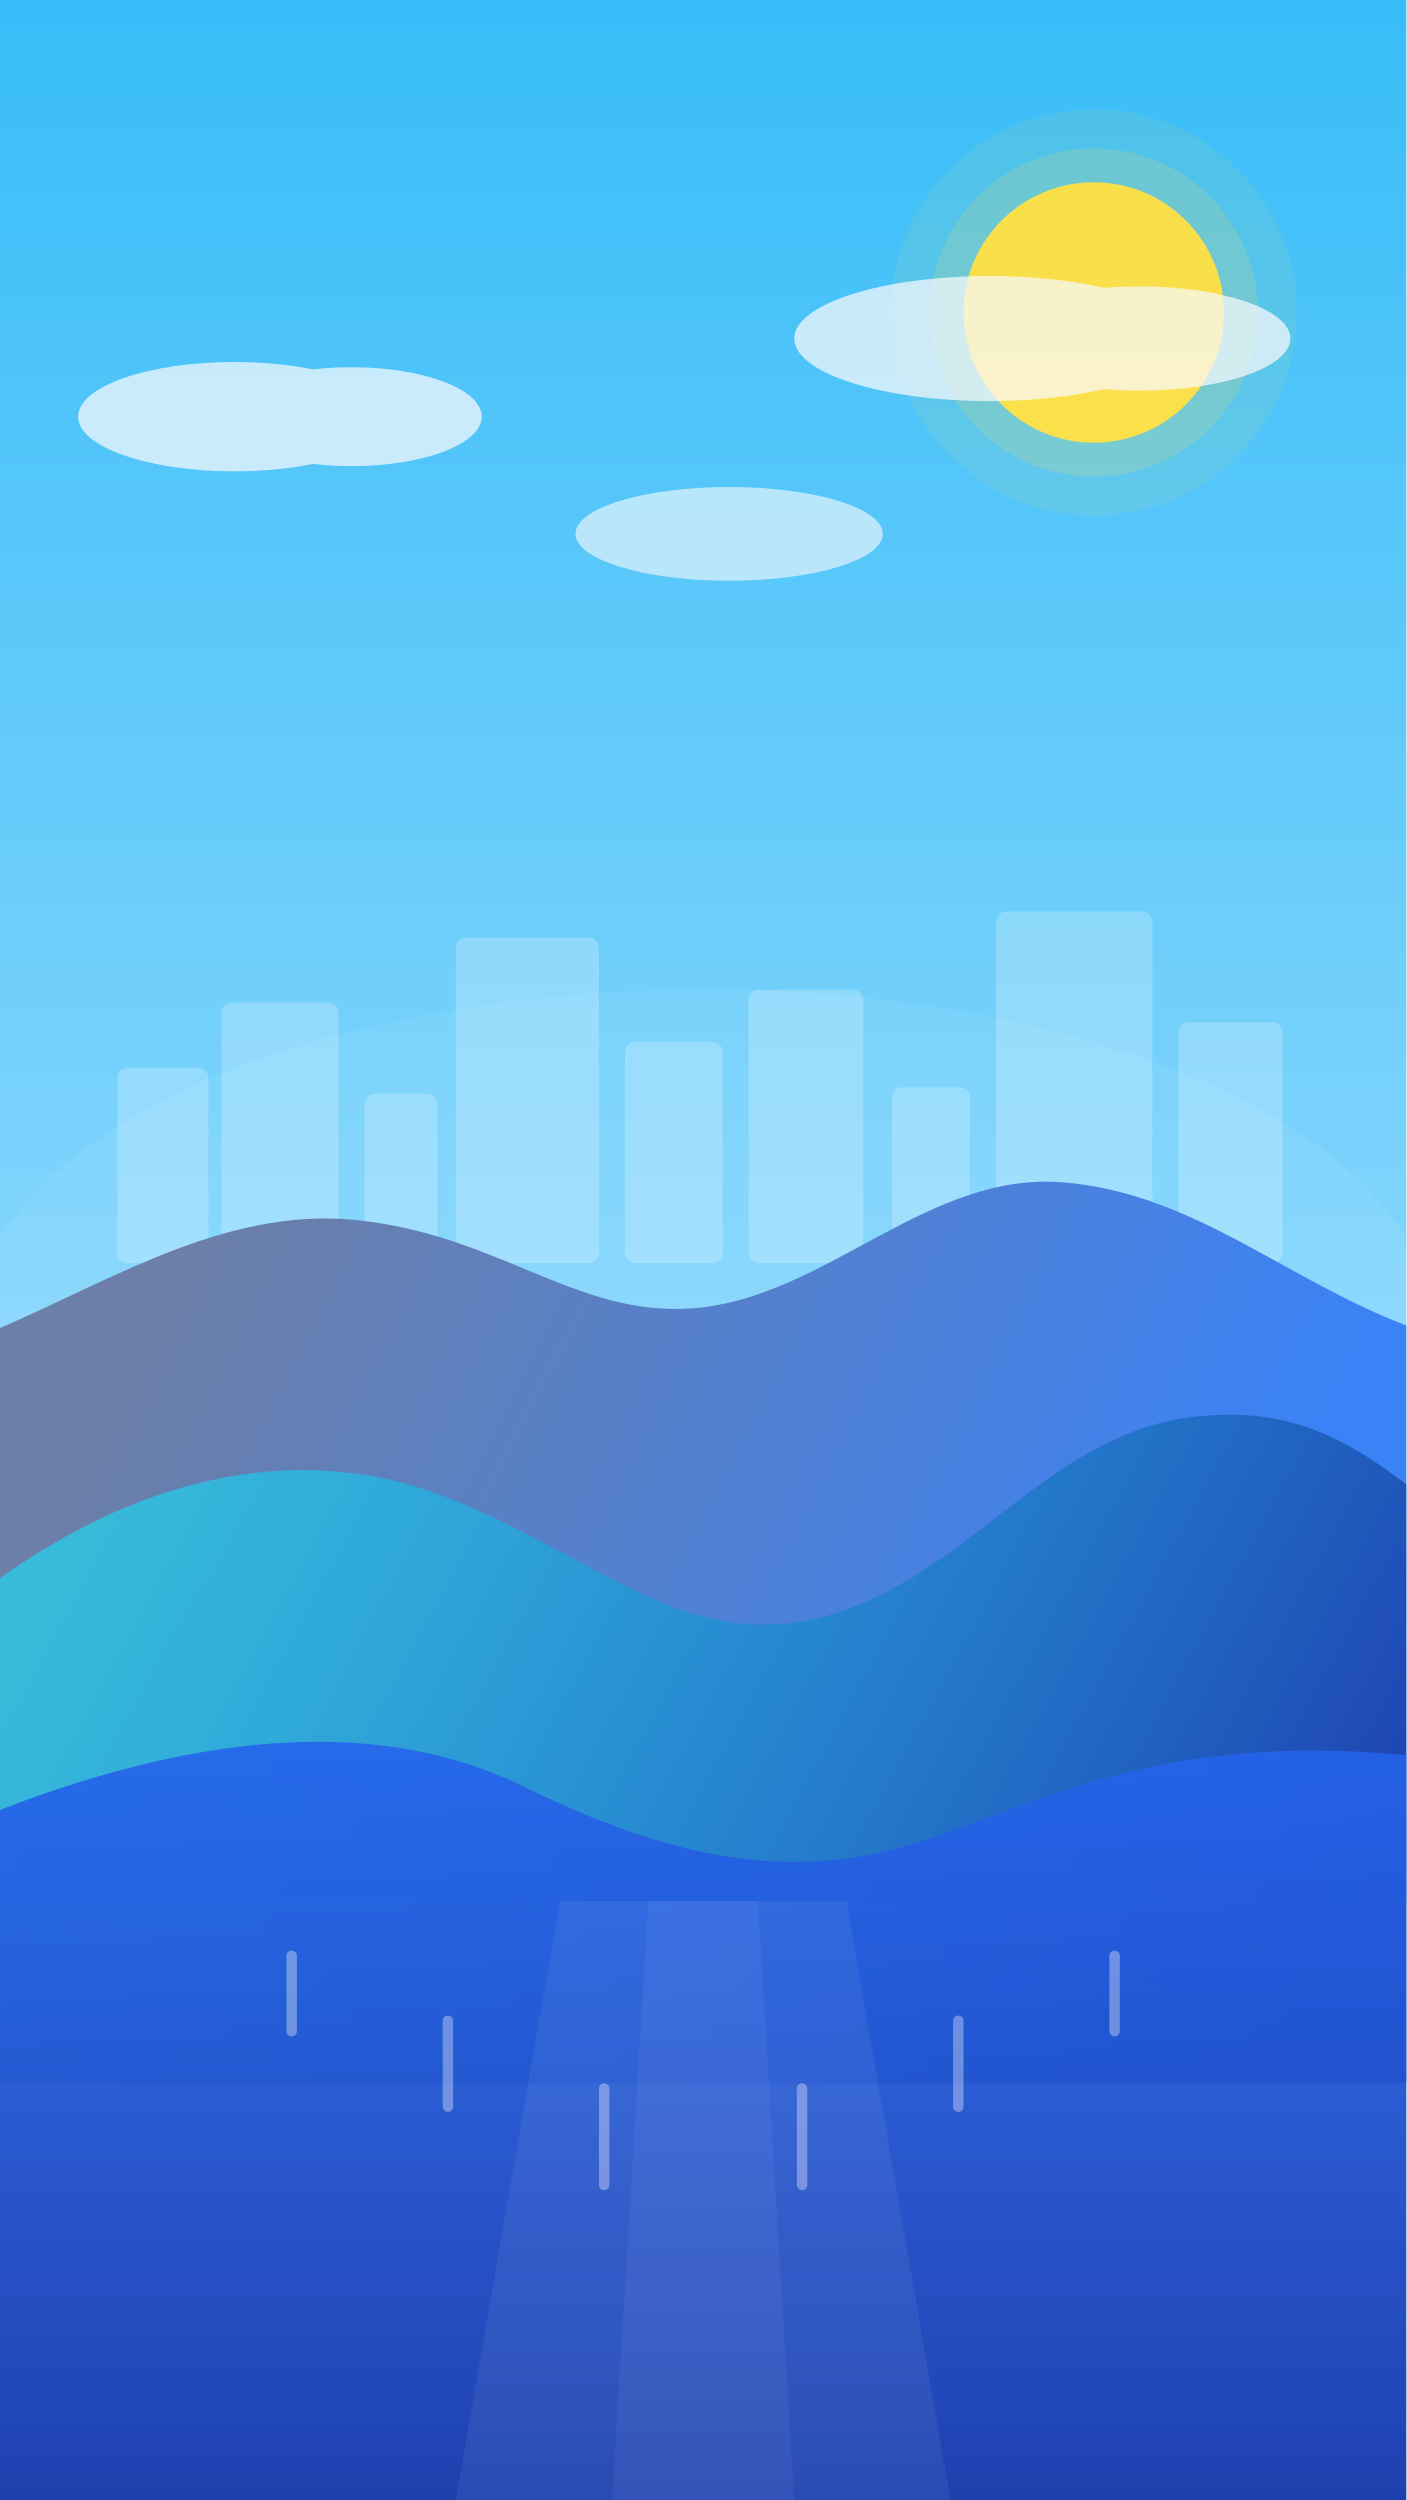
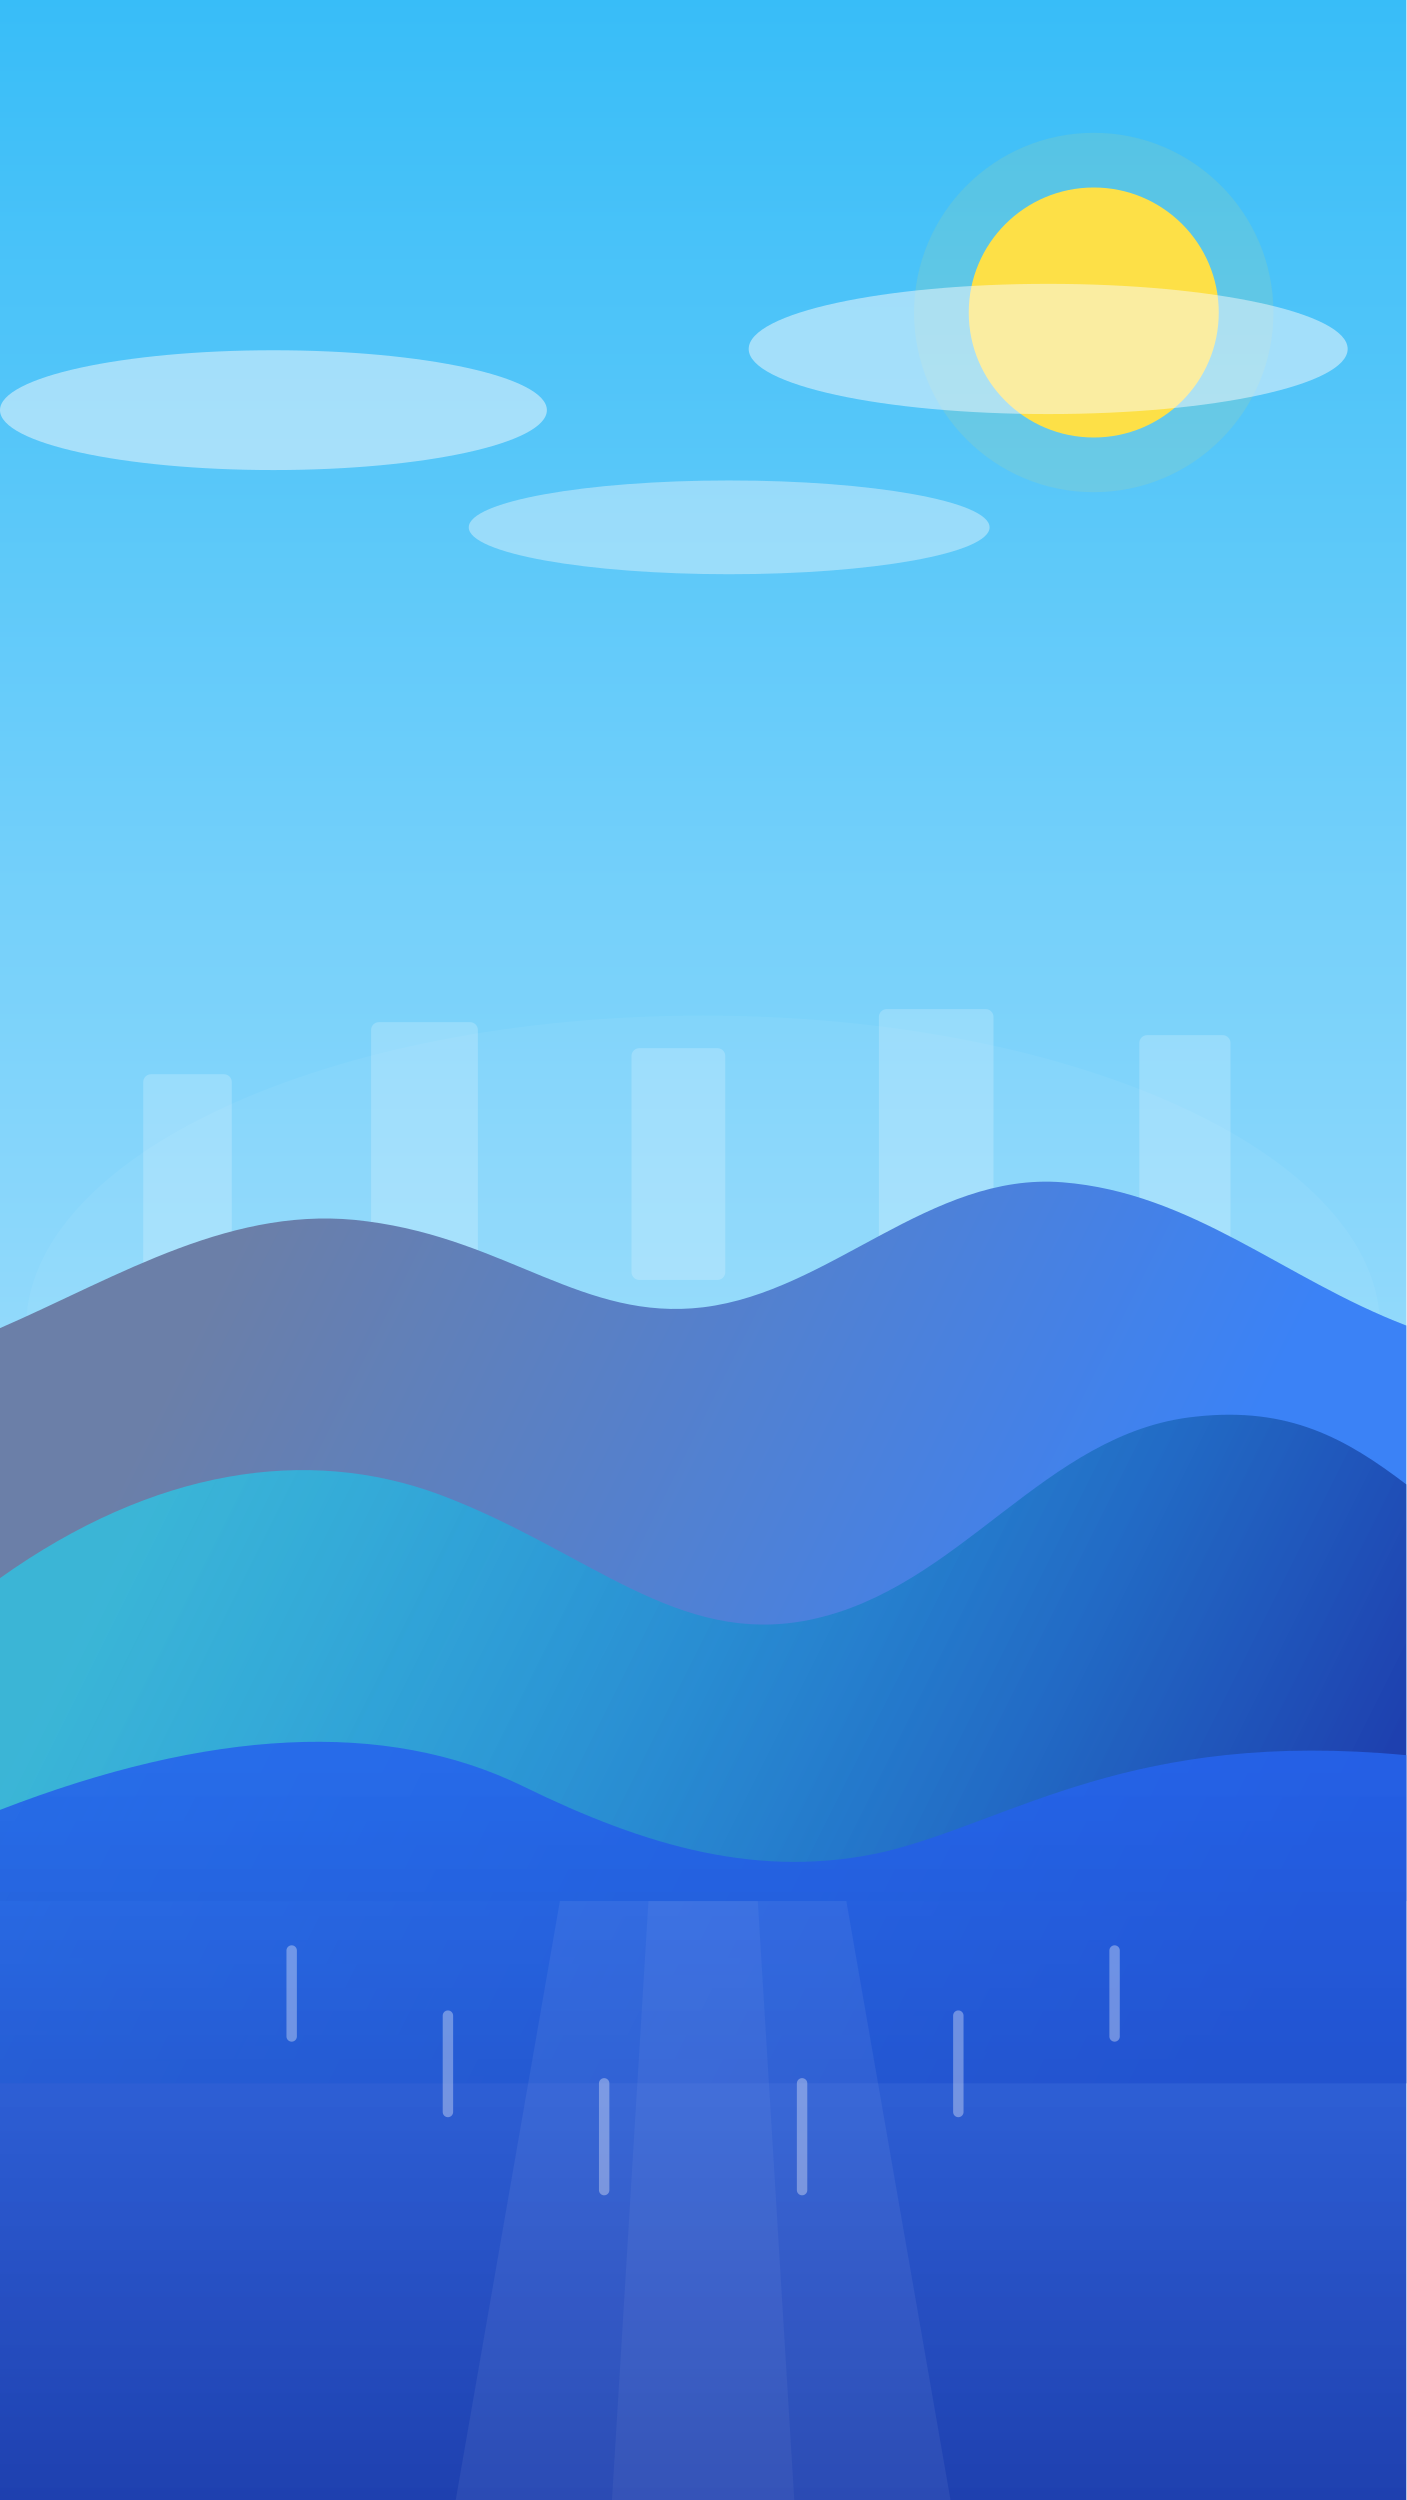
<svg xmlns="http://www.w3.org/2000/svg" width="1080" height="1920" viewBox="0 0 1080 1920" fill="none">
  <defs>
-     <linearGradient id="sky" x1="540" y1="0" x2="540" y2="1920" gradientUnits="userSpaceOnUse">
+     <linearGradient id="a" x1="540" y1="0" x2="540" y2="1920" gradientUnits="userSpaceOnUse">
      <stop stop-color="#38BDF8" />
-       <stop offset="0.48" stop-color="#7DD3FC" />
      <stop offset="1" stop-color="#E0F2FE" />
    </linearGradient>
-     <linearGradient id="groundGrad" x1="540" y1="1240" x2="540" y2="1920" gradientUnits="userSpaceOnUse">
-       <stop stop-color="#2563EB" />
-       <stop offset="1" stop-color="#1E40AF" />
-     </linearGradient>
-     <linearGradient id="hillFar" x1="180" y1="900" x2="920" y2="1280" gradientUnits="userSpaceOnUse">
+     <linearGradient id="b" x1="200" y1="920" x2="880" y2="1260" gradientUnits="userSpaceOnUse">
      <stop stop-color="#6B7FA8" />
      <stop offset="1" stop-color="#3B82F6" />
    </linearGradient>
-     <linearGradient id="hillNear" x1="100" y1="1120" x2="980" y2="1600" gradientUnits="userSpaceOnUse">
-       <stop stop-color="#22D3EE" stop-opacity="0.70" />
+     <linearGradient id="c" x1="120" y1="1140" x2="960" y2="1560" gradientUnits="userSpaceOnUse">
+       <stop stop-color="#22D3EE" stop-opacity="0.65" />
      <stop offset="1" stop-color="#1E40AF" />
    </linearGradient>
-     <linearGradient id="track" x1="540" y1="1350" x2="540" y2="1920" gradientUnits="userSpaceOnUse">
-       <stop stop-color="#2563EB" stop-opacity="0.9" />
+     <linearGradient id="d" x1="540" y1="1360" x2="540" y2="1920" gradientUnits="userSpaceOnUse">
+       <stop stop-color="#2563EB" stop-opacity="0.88" />
      <stop offset="1" stop-color="#1E40AF" />
    </linearGradient>
  </defs>
-   <rect width="1080" height="1920" fill="url(#sky)" />
-   <ellipse cx="540" cy="1020" rx="560" ry="260" fill="#FFFFFF" opacity="0.06" />
-   <g opacity="0.98">
-     <circle cx="840" cy="240" r="100" fill="#FDE047" />
-     <circle cx="840" cy="240" r="126" fill="#FDE047" opacity="0.16" />
-     <circle cx="840" cy="240" r="156" fill="#FDE047" opacity="0.08" />
+   <rect width="1080" height="1920" fill="url(#a)" />
+   <ellipse cx="540" cy="1020" rx="520" ry="240" fill="#FFF" opacity="0.05" />
+   <circle cx="840" cy="240" r="96" fill="#FDE047" />
+   <ellipse cx="840" cy="240" rx="138" ry="138" fill="#FDE047" opacity="0.11" />
+   <ellipse cx="210" cy="315" rx="210" ry="46" fill="#F8FAFC" opacity="0.5" />
+   <ellipse cx="805" cy="268" rx="230" ry="50" fill="#F8FAFC" opacity="0.5" />
+   <ellipse cx="560" cy="405" rx="200" ry="36" fill="#F8FAFC" opacity="0.4" />
+   <g opacity="0.2" fill="#FFF">
+     <rect x="110" y="825" width="68" height="158" rx="6" />
+     <rect x="285" y="785" width="82" height="198" rx="6" />
+     <rect x="485" y="805" width="72" height="178" rx="6" />
+     <rect x="675" y="775" width="88" height="208" rx="6" />
+     <rect x="875" y="795" width="70" height="182" rx="6" />
  </g>
-   <g opacity="0.72">
-     <ellipse cx="180" cy="320" rx="120" ry="42" fill="#F8FAFC" />
-     <ellipse cx="270" cy="320" rx="100" ry="38" fill="#F8FAFC" />
-     <ellipse cx="760" cy="260" rx="150" ry="48" fill="#F8FAFC" />
-     <ellipse cx="875" cy="260" rx="116" ry="40" fill="#F8FAFC" />
-     <ellipse cx="560" cy="410" rx="118" ry="36" fill="#F8FAFC" opacity="0.84" />
-   </g>
-   <g opacity="0.22">
-     <rect x="90" y="820" width="70" height="150" rx="8" fill="#FFFFFF" />
-     <rect x="170" y="770" width="90" height="200" rx="8" fill="#FFFFFF" />
-     <rect x="280" y="840" width="56" height="130" rx="8" fill="#FFFFFF" />
-     <rect x="350" y="720" width="110" height="250" rx="8" fill="#FFFFFF" />
-     <rect x="480" y="800" width="75" height="170" rx="8" fill="#FFFFFF" />
-     <rect x="575" y="760" width="88" height="210" rx="8" fill="#FFFFFF" />
-     <rect x="685" y="835" width="60" height="135" rx="8" fill="#FFFFFF" />
-     <rect x="765" y="700" width="120" height="270" rx="8" fill="#FFFFFF" />
-     <rect x="905" y="785" width="80" height="185" rx="8" fill="#FFFFFF" />
-   </g>
-   <path d="M0 1020C92 980 180 924 282 938C390 952 448 1015 540 1004C638 992 714 900 816 908C916 916 986 982 1080 1018V1460H0V1020Z" fill="url(#hillFar)" />
-   <path d="M0 1212C118 1128 236 1110 338 1148C452 1191 520 1265 622 1244C738 1220 802 1100 918 1088C990 1080 1034 1105 1080 1140V1600H0V1212Z" fill="url(#hillNear)" />
-   <path d="M0 1390C160 1328 296 1320 402 1372C496 1418 584 1444 680 1422C778 1398 870 1328 1080 1348V1920H0V1390Z" fill="url(#track)" />
+   <path d="M0 1020C92 980 180 924 282 938C390 952 448 1015 540 1004C638 992 714 900 816 908C916 916 986 982 1080 1018V1460H0V1020Z" fill="url(#b)" />
+   <path d="M0 1212C118 1128 236 1110 338 1148C452 1191 520 1265 622 1244C738 1220 802 1100 918 1088C990 1080 1034 1105 1080 1140V1600H0V1212Z" fill="url(#c)" />
+   <path d="M0 1390C160 1328 296 1320 402 1372C496 1418 584 1444 680 1422C778 1398 870 1328 1080 1348V1920H0V1390Z" fill="url(#d)" />
  <path d="M430 1460L350 1920H730L650 1460H430Z" fill="#F8FAFC" opacity="0.06" />
  <path d="M498 1460L470 1920H610L582 1460H498Z" fill="#F8FAFC" opacity="0.05" />
-   <g opacity="0.35">
-     <rect x="220" y="1498" width="8" height="66" rx="4" fill="#F8FAFC" />
-     <rect x="340" y="1548" width="8" height="74" rx="4" fill="#F8FAFC" />
-     <rect x="460" y="1600" width="8" height="82" rx="4" fill="#F8FAFC" />
-     <rect x="612" y="1600" width="8" height="82" rx="4" fill="#F8FAFC" />
-     <rect x="732" y="1548" width="8" height="74" rx="4" fill="#F8FAFC" />
-     <rect x="852" y="1498" width="8" height="66" rx="4" fill="#F8FAFC" />
-   </g>
+   <path d="M224 1498v66M344 1548v74M464 1600v82M616 1600v82M736 1548v74M856 1498v66" stroke="#F8FAFC" stroke-width="8" stroke-linecap="round" opacity="0.35" />
</svg>
